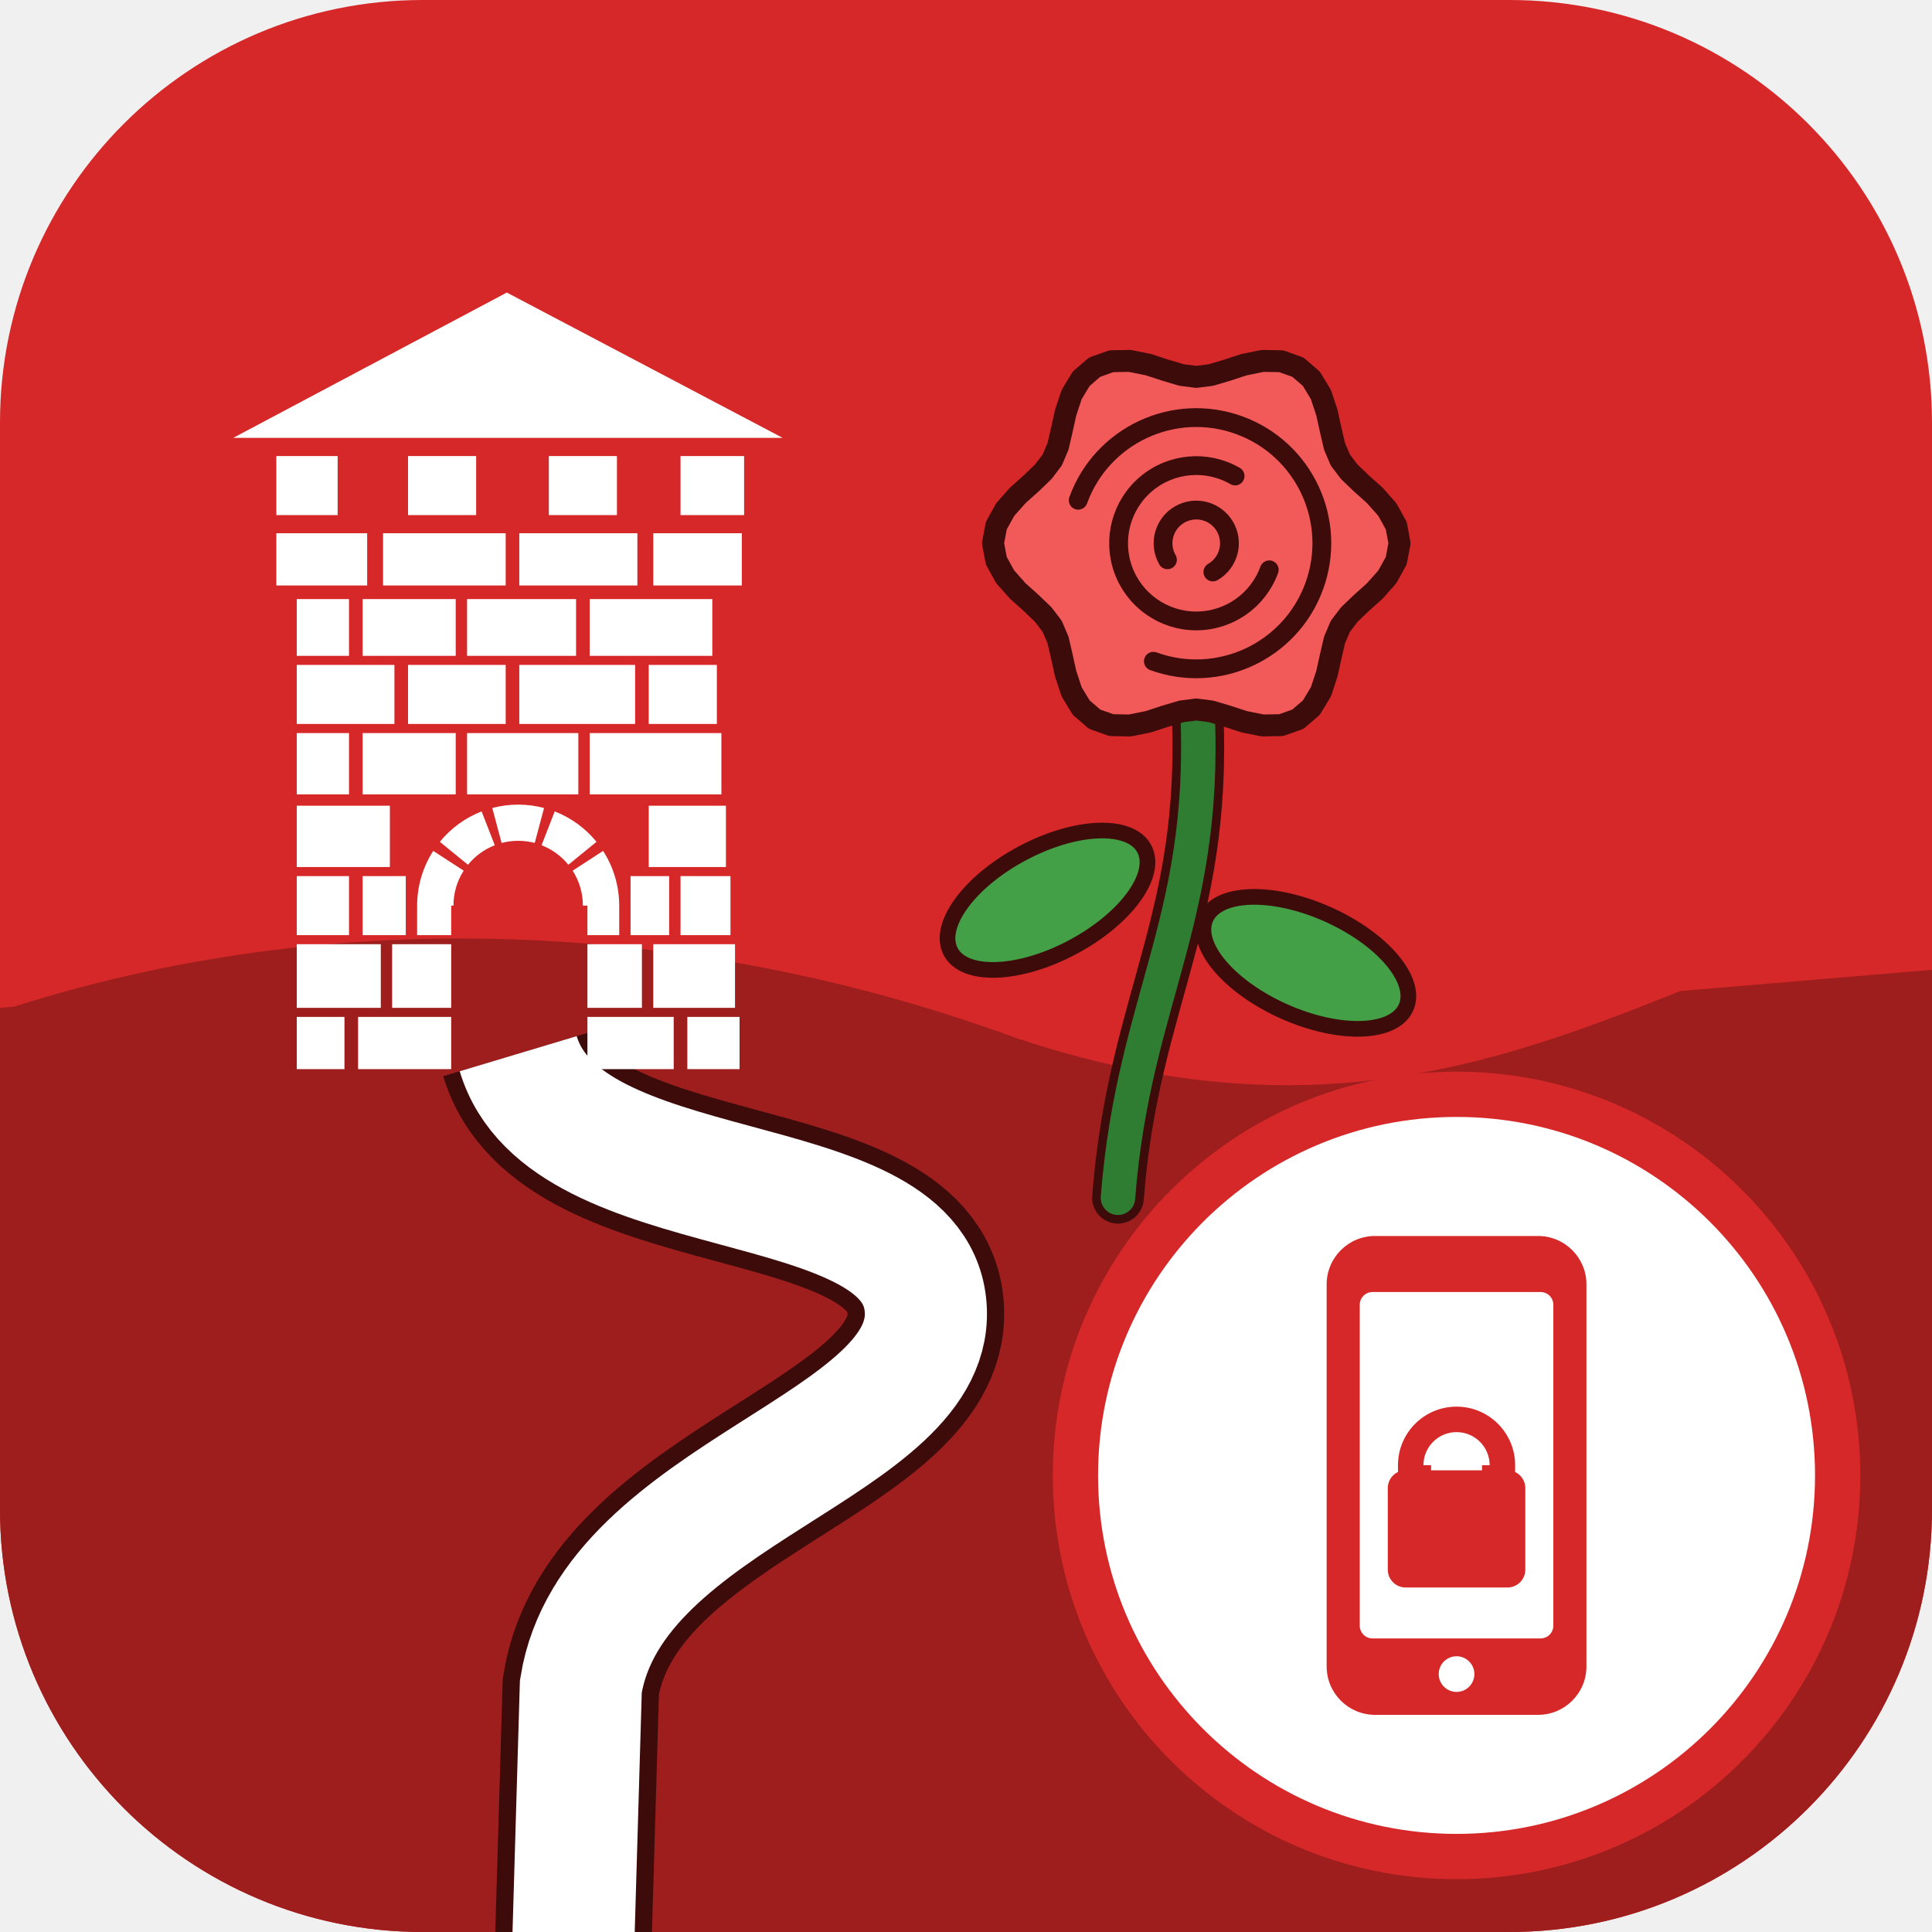
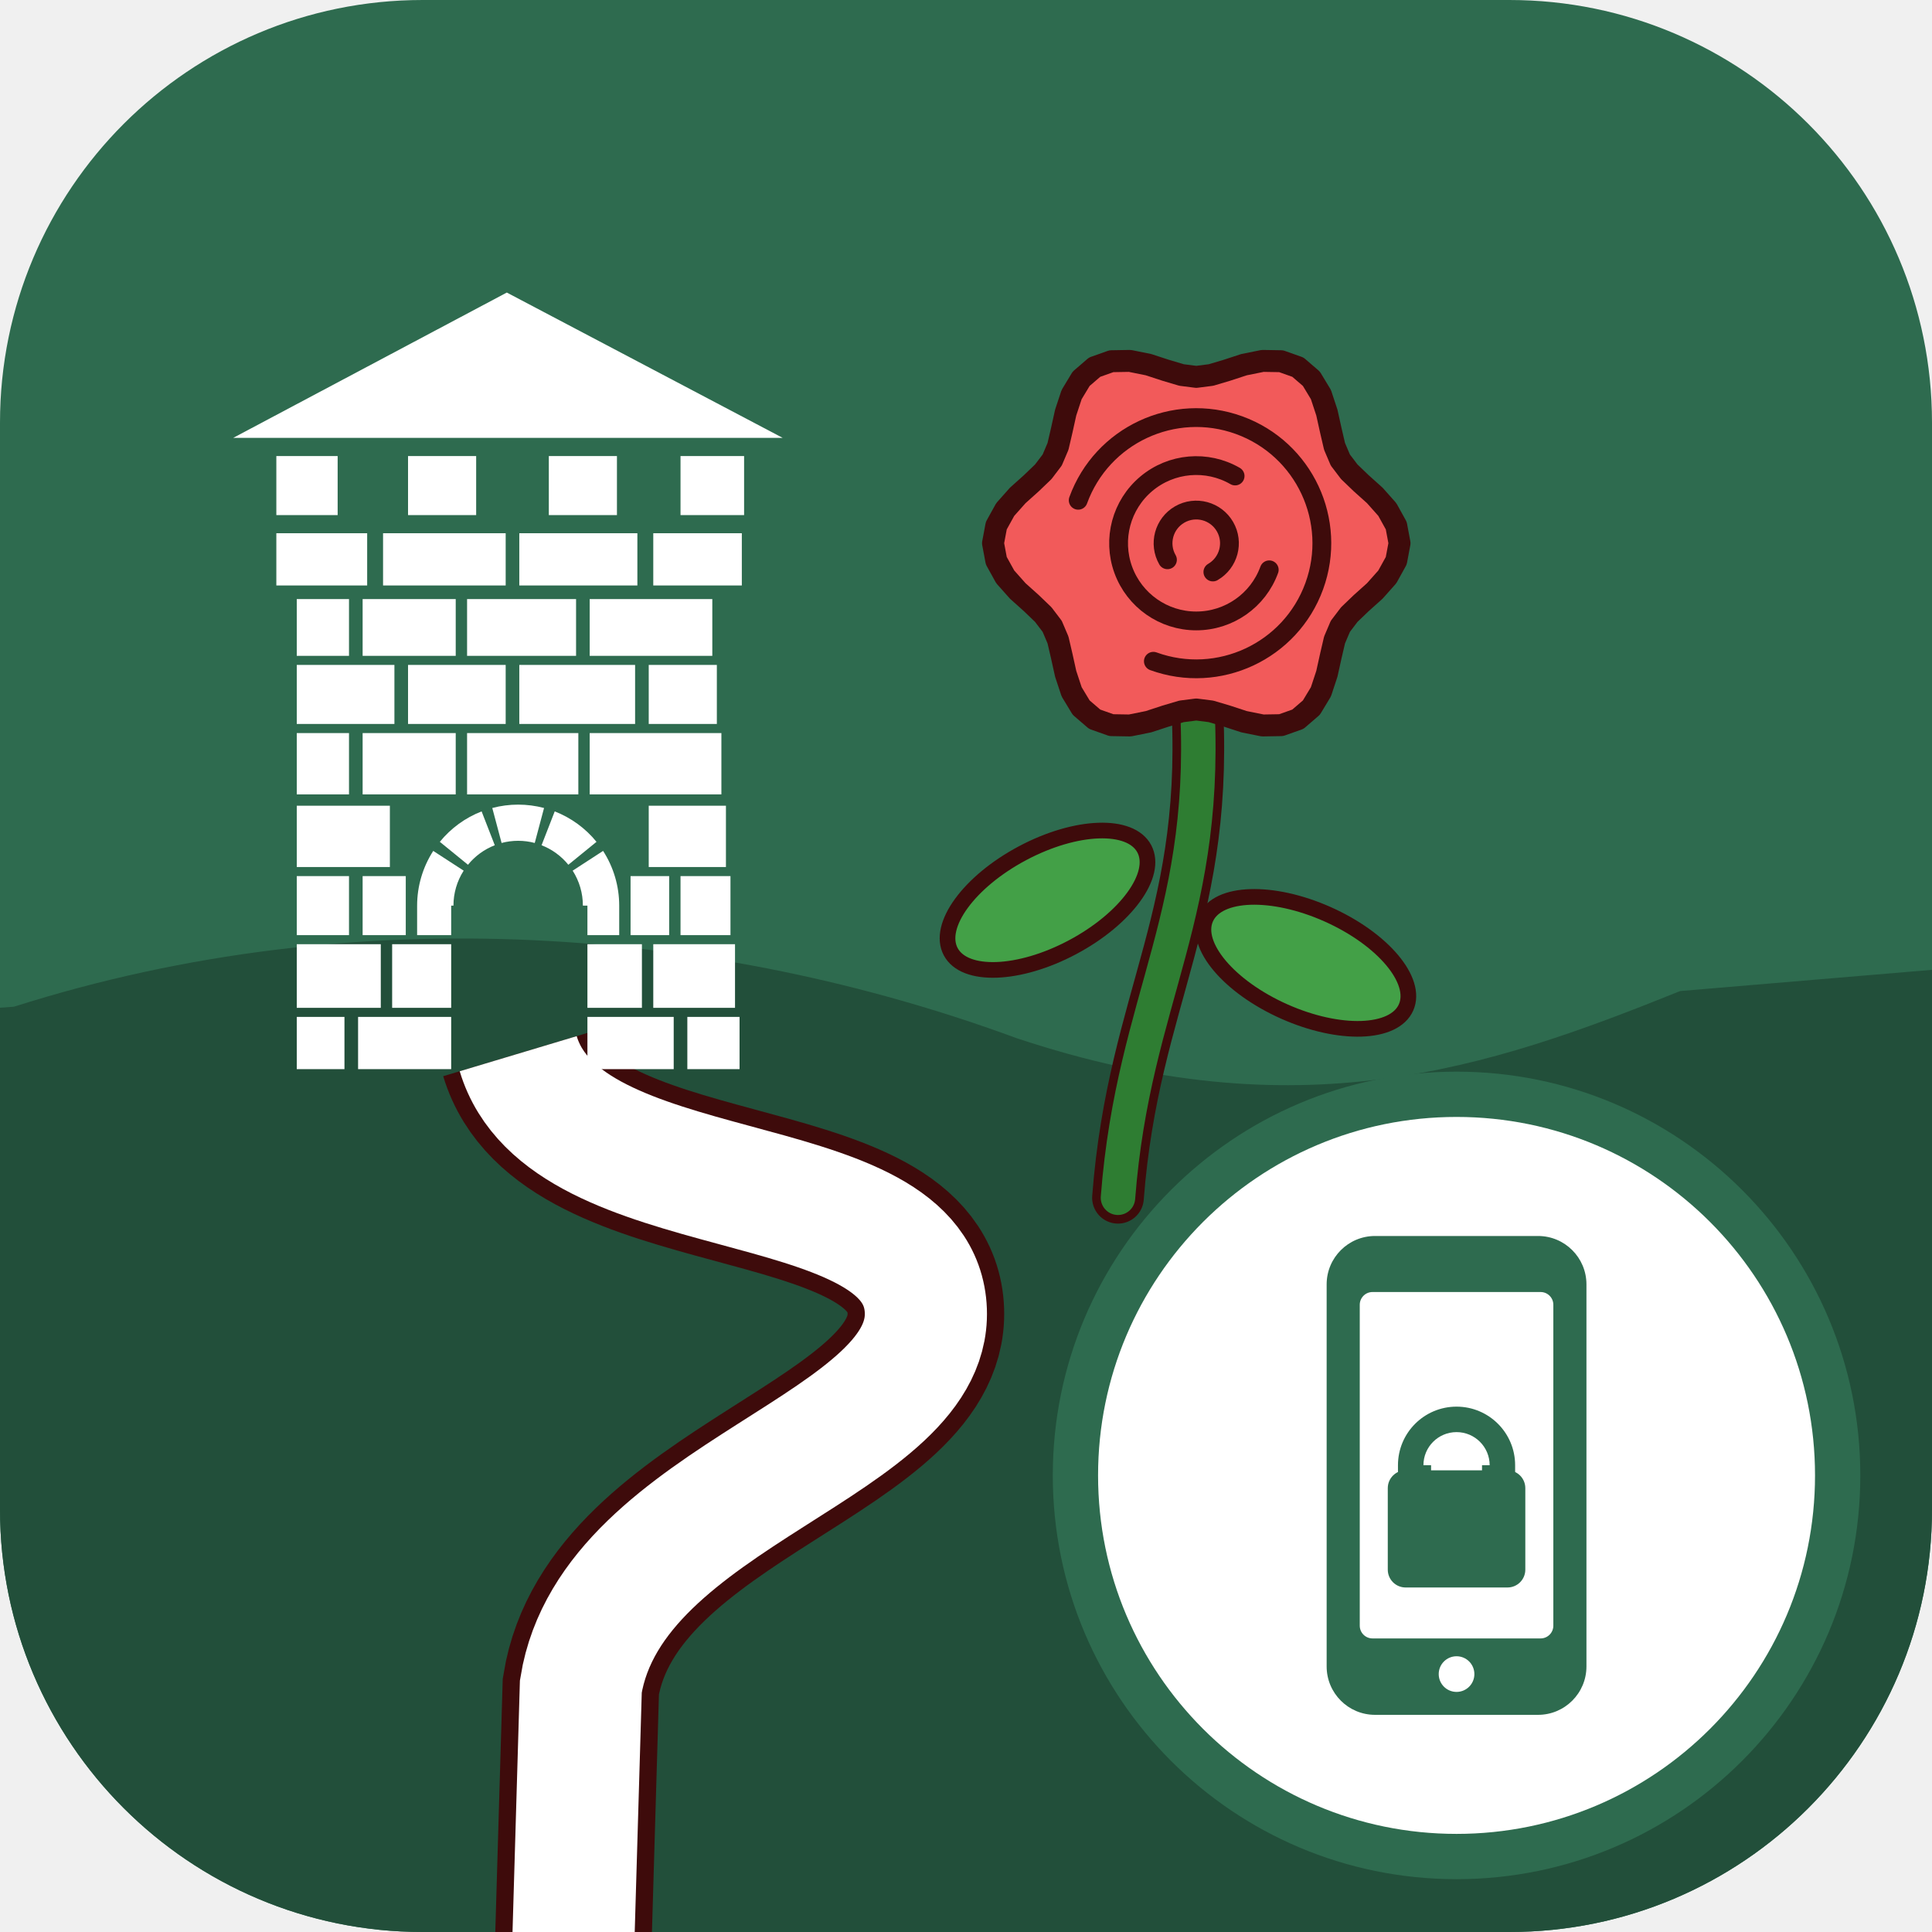
<svg xmlns="http://www.w3.org/2000/svg" viewBox="0 0 1024 1024" width="1024" height="1024">
  <defs>
    <clipPath id="feld">
      <rect width="1024" height="1024" rx="224" />
    </clipPath>
  </defs>
  <g clip-path="url(#feld)">
-     <rect width="1024" height="1024" fill="#D62828" />
+     <rect width="1024" height="1024" fill="#2E6B4F" />
    <g transform="translate(24 14) scale(0.83)">
-       <path fill="#9E1E1E" d="M-300 646 L-20 626 C 200 556 430 576 620 646 C 800 706 920 666 1044 616 L1400 586 V1400 H-300 Z" />
+       <path fill="#224F3A" d="M-300 646 L-20 626 C 200 556 430 576 620 646 C 800 706 920 666 1044 616 L1400 586 V1400 H-300 Z" />
      <path d="M302 656 C 332 756 552 726 562 816 C 572 906 362 936 342 1060 L332 1400" fill="none" stroke="#3E0B0B" stroke-width="100" />
      <path d="M302 656 C 332 756 552 726 562 816 C 572 906 362 936 342 1060 L332 1400" fill="none" stroke="#FFFFFF" stroke-width="78" />
      <g transform="translate(93.9 145.3) scale(1.45)">
        <path fill="#FFFFFF" fill-rule="evenodd" d="M138.5 17L18 81H260Z M37 89H64V115H37Z M95 89H125V115H95Z M157 89H187V115H157Z M215 89H243V115H215Z M37 123H77V146H37Z M84 123H138V146H84Z M144 123H196V146H144Z M203 123H242V146H203Z M46 152H69V177H46Z M75 152H116V177H75Z M121 152H169V177H121Z M175 152H229V177H175Z M46 181H89V207H46Z M95 181H138V207H95Z M144 181H195V207H144Z M201 181H231V207H201Z M46 211H69V238H46Z M75 211H116V238H75Z M121 211H170V238H121Z M175 211H233V238H175Z M46 243H87V270H46Z M201 243H235V270H201Z M46 274H69V300H46Z M75 274H94V300H75Z M193 274H210V300H193Z M215 274H237V300H215Z M46 304H83V332H46Z M88 304H114V332H88Z M174 304H198V332H174Z M203 304H239V332H203Z M46 336H67V359H46Z M73 336H114V359H73Z M174 336H212V359H174Z M218 336H241V359H218Z M99 287A44.5 44.5 0 0 1 106.1 262.9L119.5 271.6A28.5 28.5 0 0 0 115 287Z M109 258.9A44.5 44.5 0 0 1 127.4 245.5L133.2 260.4A28.5 28.5 0 0 0 121.4 269Z M132.1 244A44.5 44.5 0 0 1 154.9 244L150.8 259.4A28.5 28.5 0 0 0 136.2 259.4Z M159.6 245.5A44.5 44.5 0 0 1 178 258.9L165.6 269A28.5 28.5 0 0 0 153.8 260.4Z M180.9 262.9A44.5 44.5 0 0 1 188 287L172 287A28.5 28.5 0 0 0 167.5 271.6Z M99 287H114V300H99Z M174 287H188V300H174Z" />
      </g>
      <path d="M735 424 C 745 568 695 618 685 748" fill="none" stroke="#3E0B0B" stroke-width="33" stroke-linecap="round" />
      <path d="M735 424 C 745 568 695 618 685 748" fill="none" stroke="#2E7D32" stroke-width="22" stroke-linecap="round" />
      <ellipse cx="640" cy="558" rx="70" ry="34" transform="rotate(-28 640 558)" fill="#43A047" stroke="#3E0B0B" stroke-width="10" />
      <ellipse cx="805" cy="598" rx="70" ry="34" transform="rotate(24 805 598)" fill="#43A047" stroke="#3E0B0B" stroke-width="10" />
      <path d="M864.8 330.0 L862.7 341.2 L857.0 351.5 L849.0 360.5 L840.3 368.3 L832.7 375.6 L827.0 383.1 L823.3 391.8 L820.9 402.1 L818.4 413.4 L814.6 424.9 L808.5 435.0 L799.9 442.4 L789.2 446.2 L777.4 446.4 L765.5 444.0 L754.5 440.4 L744.4 437.4 L735.0 436.2 L725.6 437.4 L715.5 440.4 L704.5 444.0 L692.6 446.4 L680.8 446.2 L670.1 442.4 L661.5 435.0 L655.4 424.9 L651.6 413.4 L649.1 402.1 L646.7 391.8 L643.0 383.1 L637.3 375.6 L629.7 368.3 L621.0 360.5 L613.0 351.5 L607.3 341.2 L605.2 330.0 L607.3 318.8 L613.0 308.5 L621.0 299.5 L629.7 291.7 L637.3 284.4 L643.0 276.9 L646.7 268.2 L649.1 257.9 L651.6 246.6 L655.4 235.1 L661.5 225.0 L670.1 217.6 L680.8 213.8 L692.6 213.6 L704.5 216.0 L715.5 219.6 L725.6 222.6 L735.0 223.8 L744.4 222.6 L754.5 219.6 L765.5 216.0 L777.4 213.6 L789.2 213.8 L799.9 217.6 L808.5 225.0 L814.6 235.1 L818.4 246.6 L820.9 257.9 L823.3 268.2 L827.0 276.9 L832.7 284.4 L840.3 291.7 L849.0 299.5 L857.0 308.5 L862.7 318.8 L864.8 330.0Z" fill="#F25A5A" stroke="#3E0B0B" stroke-width="14" stroke-linejoin="round" />
      <path d="M659.6 302.6 A80.2 80.2 0 1 1 707.6 405.4" fill="none" stroke="#3E0B0B" stroke-width="12" stroke-linecap="round" />
      <path d="M781.6 347.0 A49.6 49.6 0 1 1 759.8 287.1" fill="none" stroke="#3E0B0B" stroke-width="12" stroke-linecap="round" />
      <path d="M716.6 340.6 A21.2 21.2 0 1 1 745.6 348.4" fill="none" stroke="#3E0B0B" stroke-width="12" stroke-linecap="round" />
    </g>
  </g>
-   <circle cx="772" cy="782" r="214" fill="#D62828" />
+   <circle cx="772" cy="782" r="214" fill="#2E6B4F" />
  <circle cx="772" cy="782" r="190" fill="#FFFFFF" />
-   <g transform="translate(637.0 647.0) scale(0.675)" fill="#D62828">
+   <g transform="translate(637.0 647.0) scale(0.675)" fill="#2E6B4F">
    <path fill-rule="evenodd" d="M136 12 H264 A38 38 0 0 1 302 50 V350 A38 38 0 0 1 264 388 H136 A38 38 0 0 1 98 350 V50 A38 38 0 0 1 136 12 Z M134 56 H266 A10 10 0 0 1 276 66 V318 A10 10 0 0 1 266 328 H134 A10 10 0 0 1 124 318 V66 A10 10 0 0 1 134 56 Z M186 356 A14 14 0 1 1 214 356 A14 14 0 1 1 186 356 Z" />
    <path d="M154.0 192.0 A46 46 0 0 1 246.0 192.0 L226.0 192.0 A26 26 0 0 0 174.0 192.0 Z M154 192 H180 V206 H154 Z M220 192 H246 V206 H220 Z" />
    <path d="M160 196 H240 A14 14 0 0 1 254 210 V274 A14 14 0 0 1 240 288 H160 A14 14 0 0 1 146 274 V210 A14 14 0 0 1 160 196 Z" />
  </g>
</svg>
